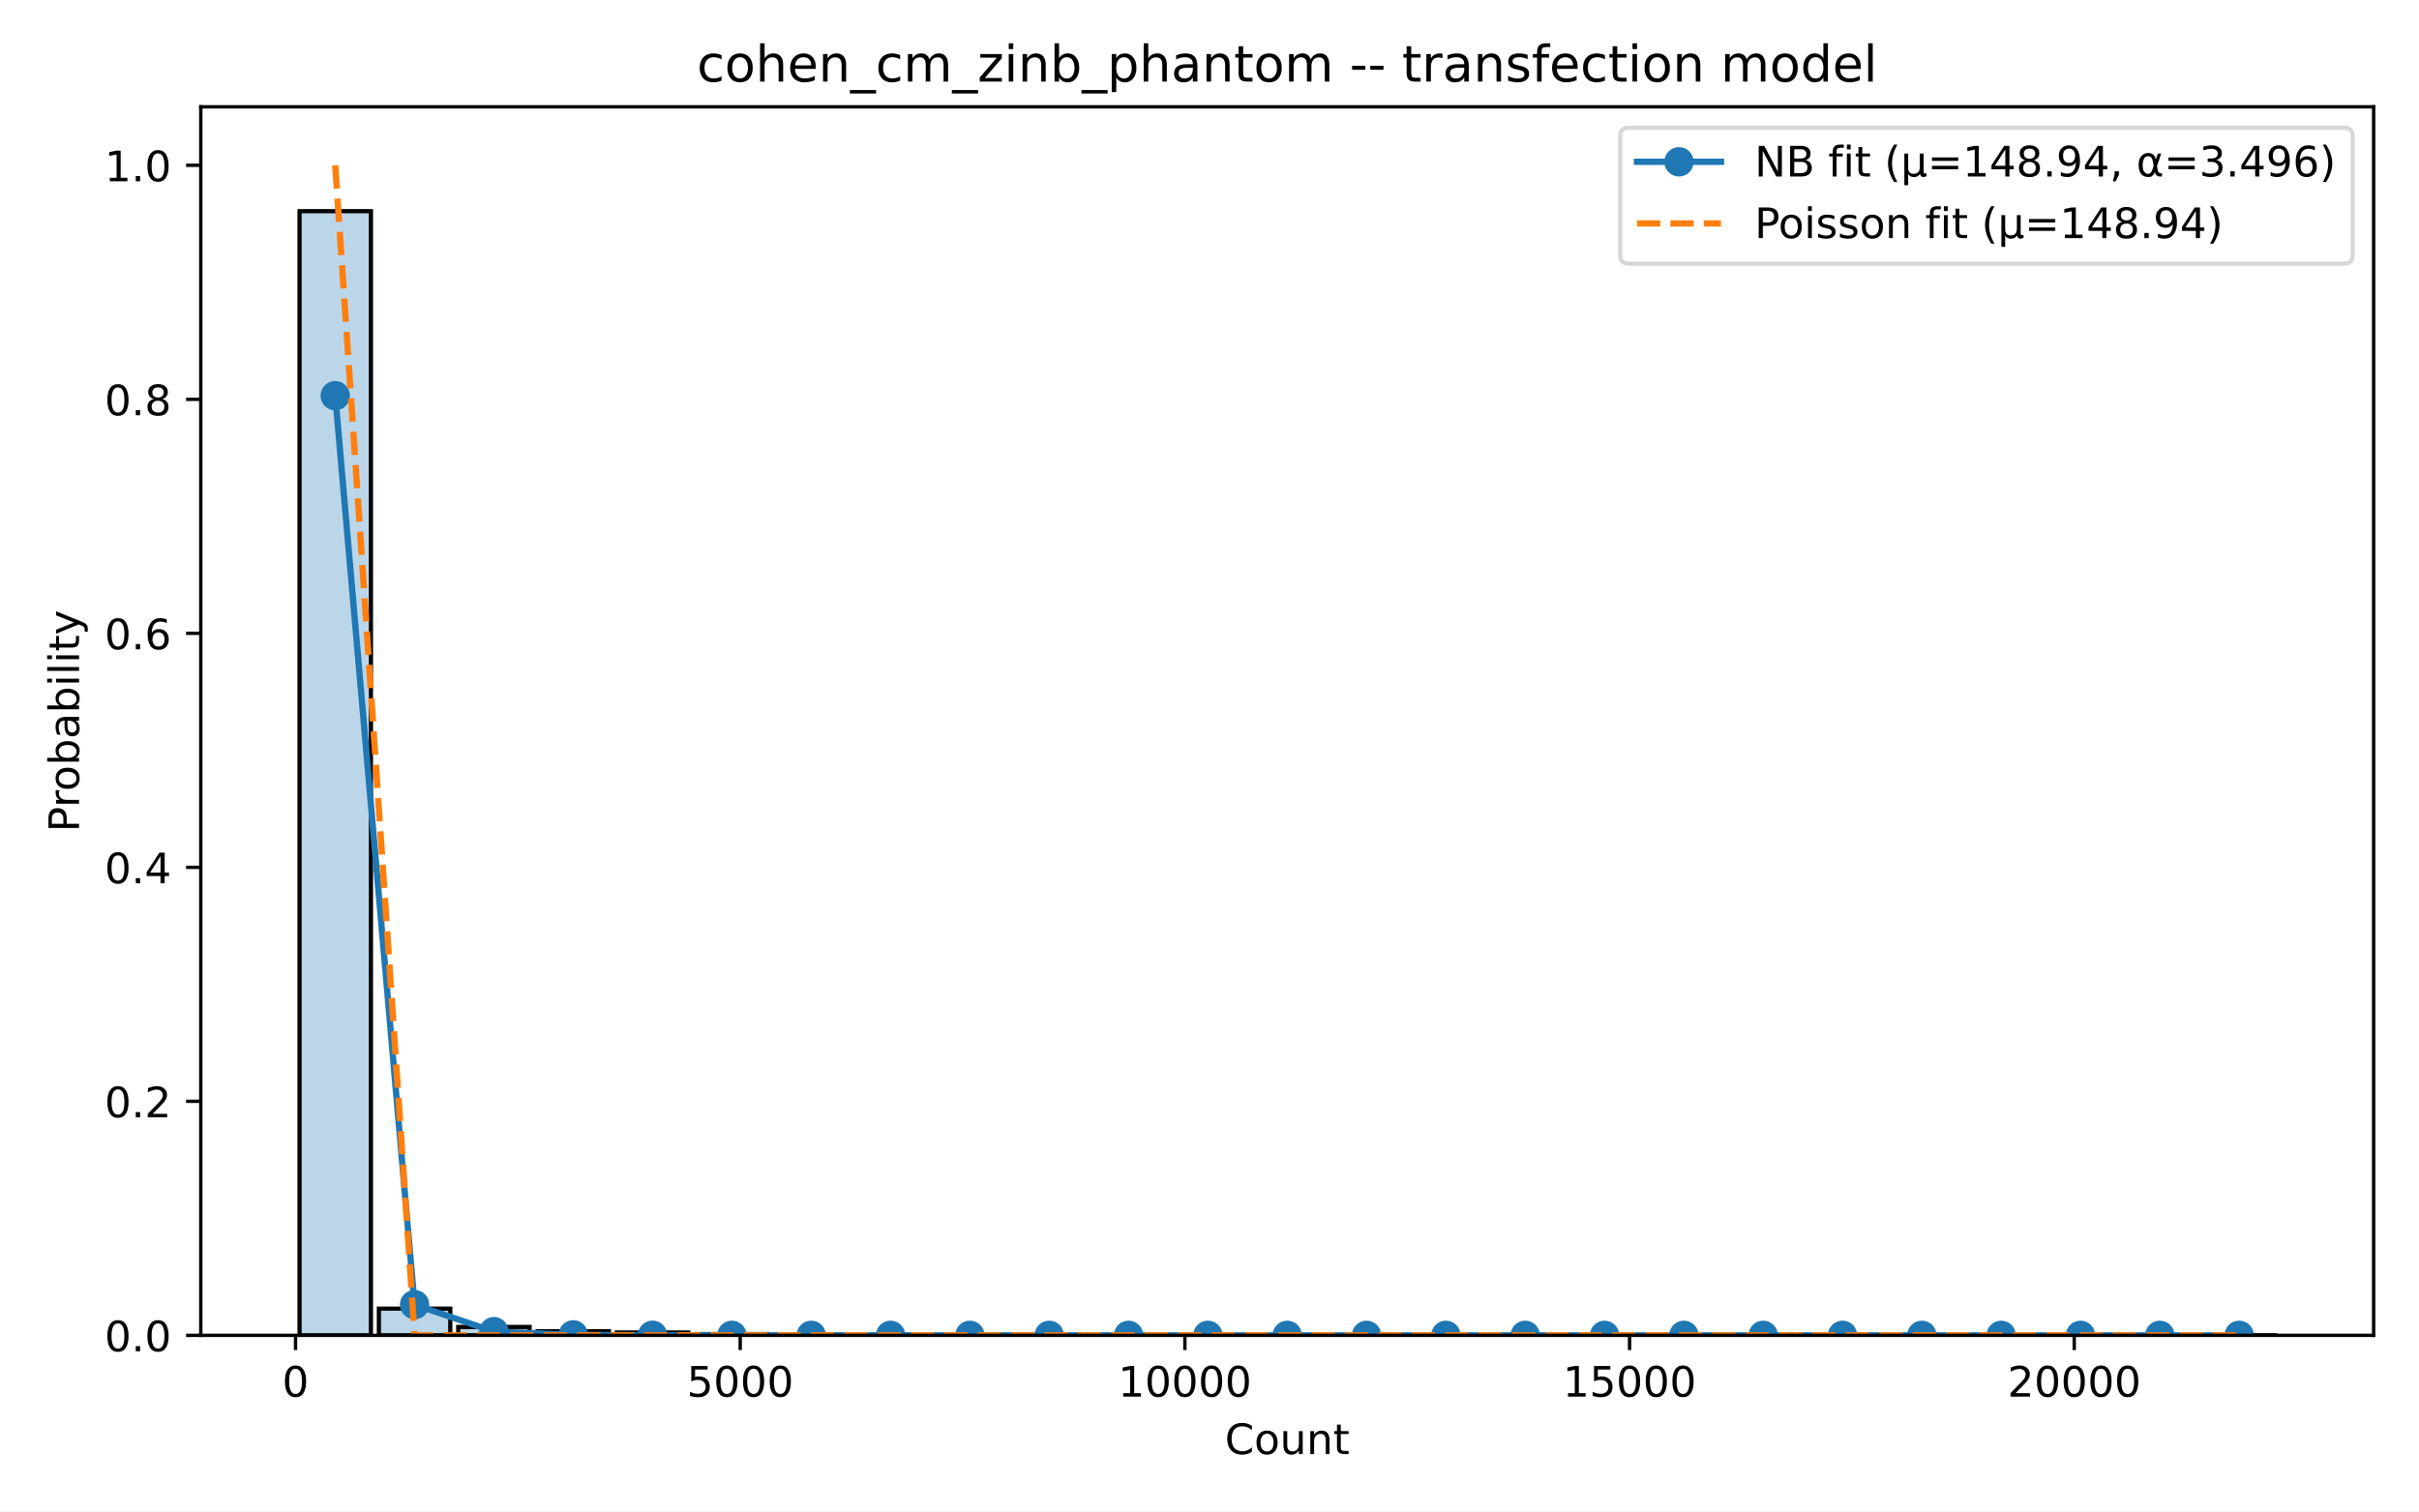
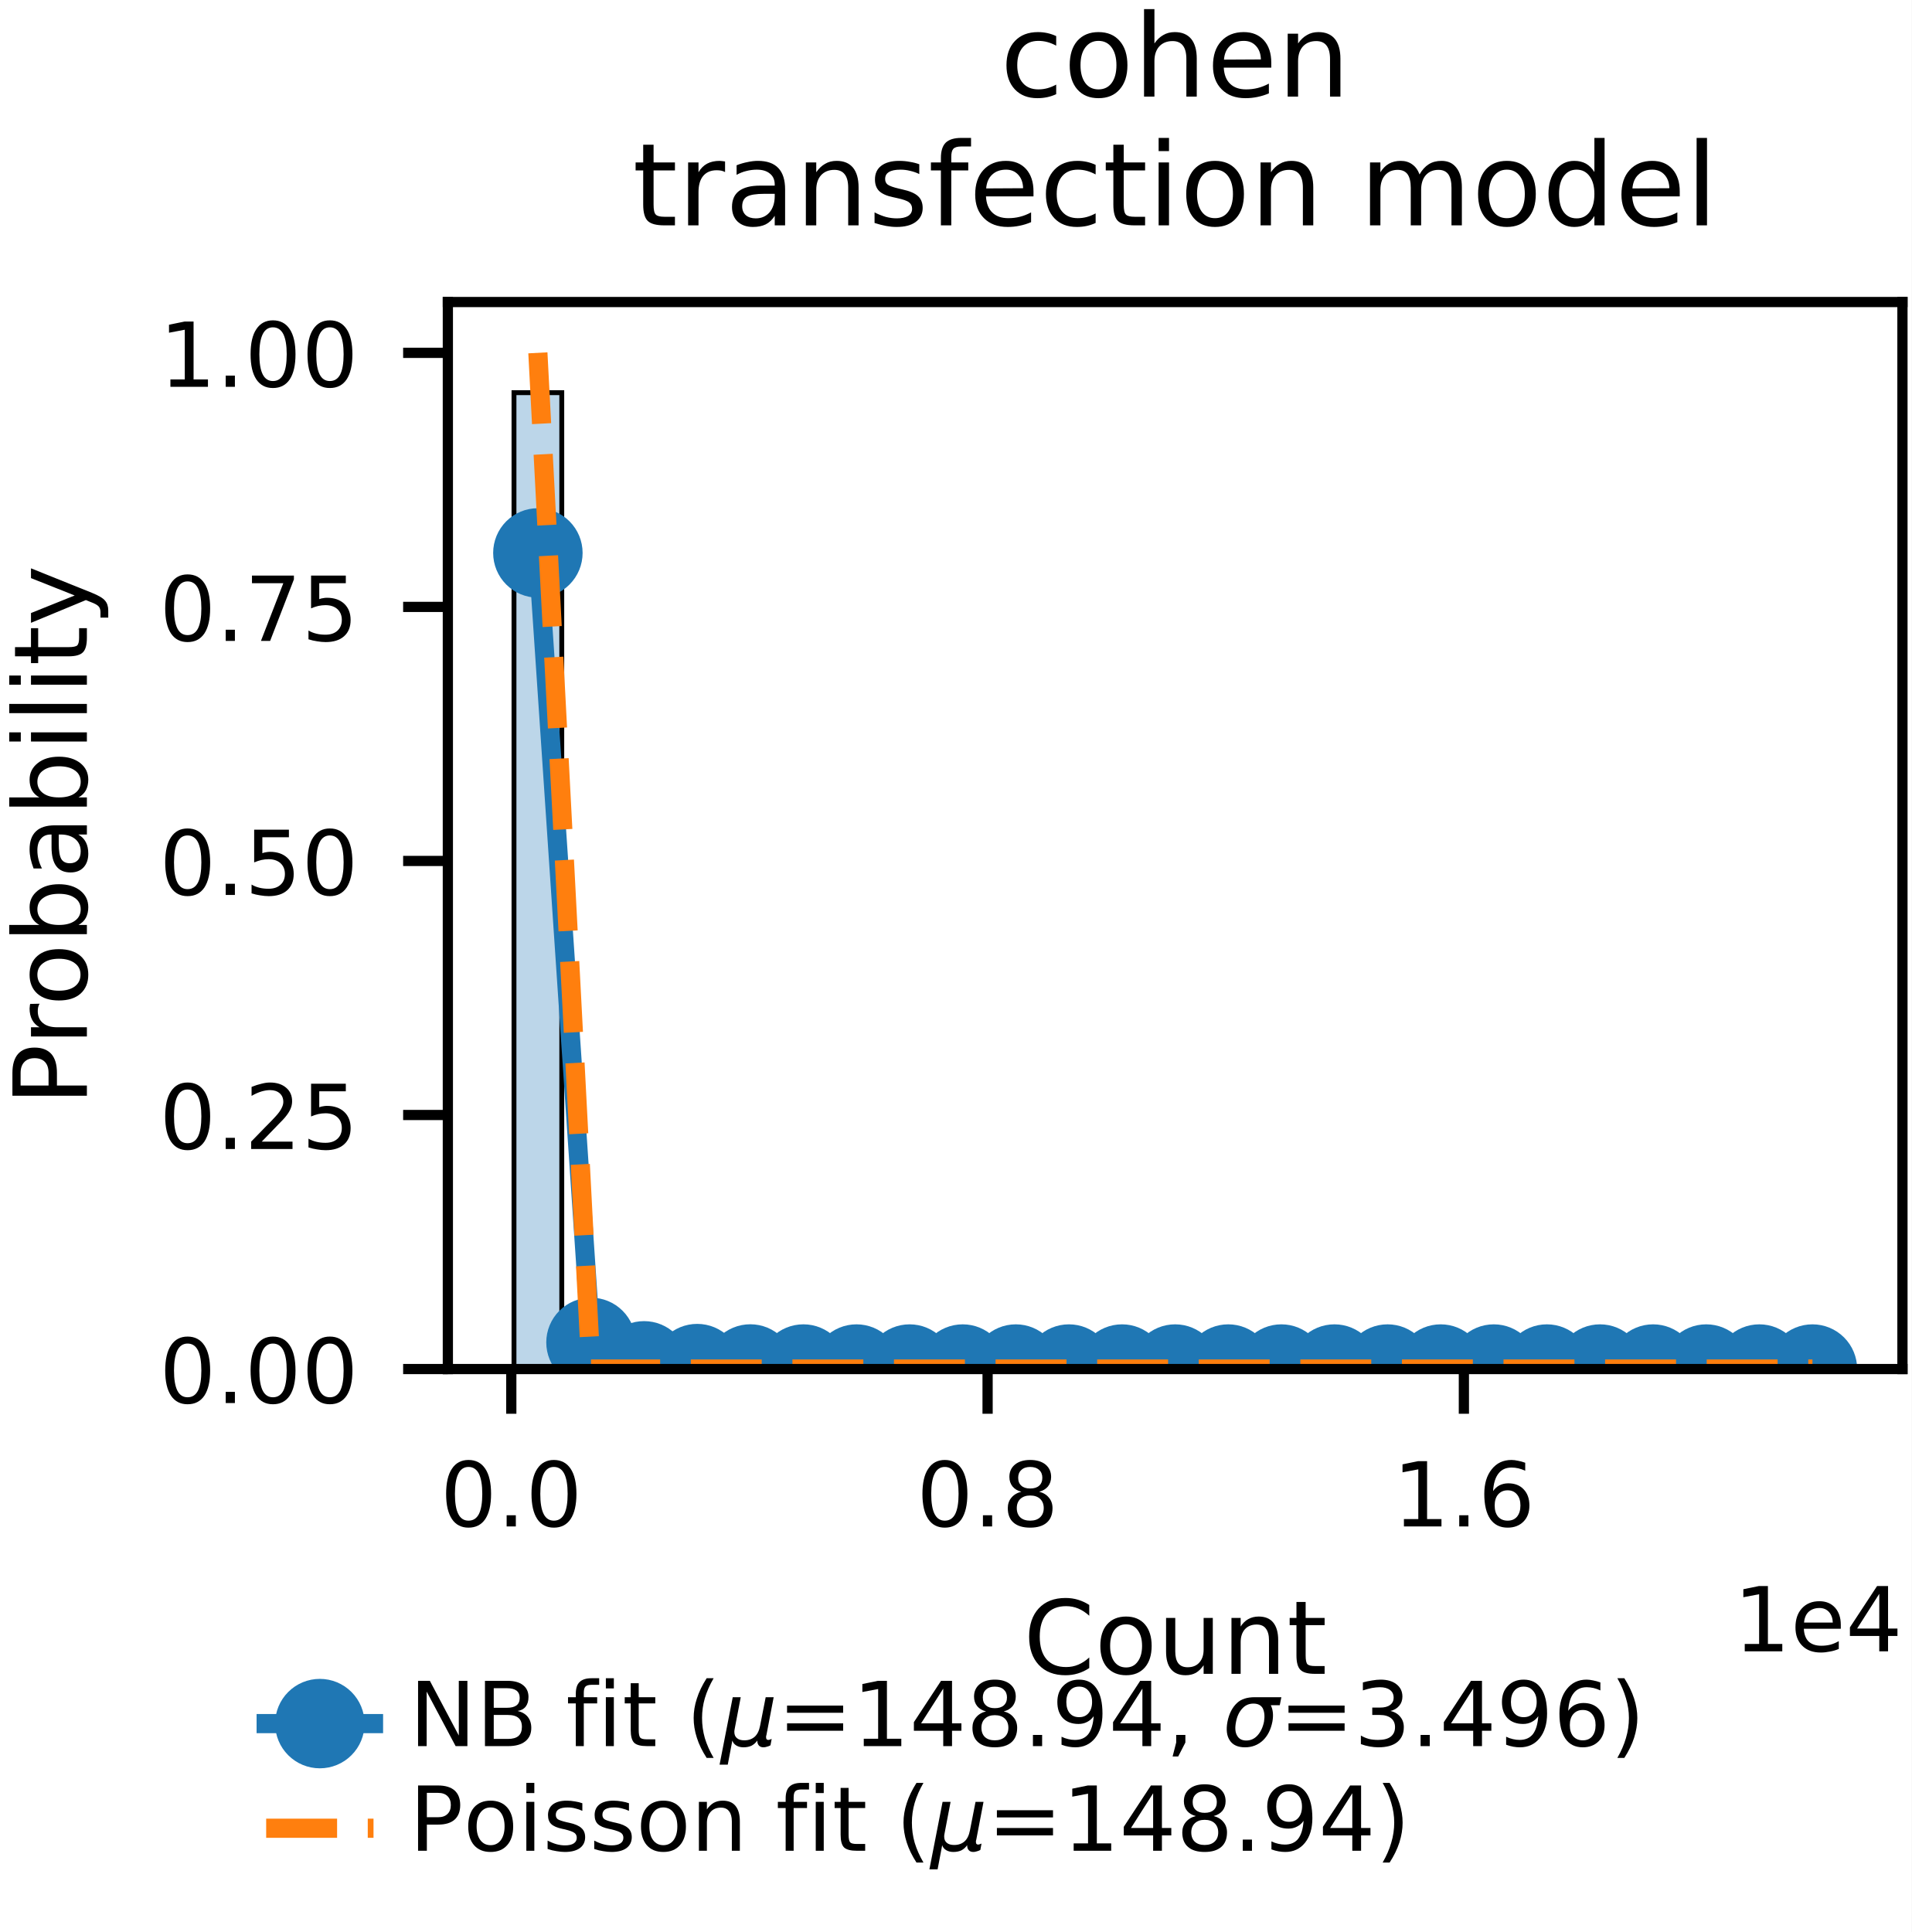
- <svg xmlns="http://www.w3.org/2000/svg" xmlns:xlink="http://www.w3.org/1999/xlink" width="576pt" height="360pt" viewBox="0 0 576 360" version="1.1">
+ <svg xmlns="http://www.w3.org/2000/svg" xmlns:xlink="http://www.w3.org/1999/xlink" width="149.6pt" height="151.2pt" viewBox="0 0 149.6 151.2" version="1.1">
  <defs>
    <style type="text/css">*{stroke-linejoin: round; stroke-linecap: butt}</style>
  </defs>
  <g id="figure_1">
    <g id="patch_1">
-       <path d="M 0 360  L 576 360  L 576 0  L 0 0  z " style="fill: #ffffff" />
+       <path d="M 0 151.2  L 149.6 151.2  L 149.6 0  L 0 0  z " style="fill: #ffffff" />
    </g>
    <g id="axes_1">
      <g id="patch_2">
-         <path d="M 47.81 318.04  L 565.2 318.04  L 565.2 25.44  L 47.81 25.44  z " style="fill: #ffffff" />
+         <path d="M 35.048 107.143  L 148.88 107.143  L 148.88 23.637  L 35.048 23.637  z " style="fill: #ffffff" />
      </g>
      <g id="patch_3">
-         <path d="M 71.328 318.04  L 88.328 318.04  L 88.328 50.295  L 71.328 50.295  z " clip-path="url(#p4eb340bc12)" style="fill: #1f77b4; fill-opacity: 0.3; stroke: #000000; stroke-linejoin: miter" />
+         <path d="M 40.223 107.143  L 43.963 107.143  L 43.963 30.73  L 40.223 30.73  z " clip-path="url(#p6094d7bbab)" style="fill: #1f77b4; fill-opacity: 0.3; stroke: #000000; stroke-width: 0.381; stroke-linejoin: miter" />
      </g>
      <g id="patch_4">
-         <path d="M 90.217 318.04  L 107.218 318.04  L 107.218 311.675  L 90.217 311.675  z " clip-path="url(#p4eb340bc12)" style="fill: #1f77b4; fill-opacity: 0.3; stroke: #000000; stroke-linejoin: miter" />
+         <path d="M 44.379 107.143  L 48.119 107.143  L 48.119 105.326  L 44.379 105.326  z " clip-path="url(#p6094d7bbab)" style="fill: #1f77b4; fill-opacity: 0.3; stroke: #000000; stroke-width: 0.381; stroke-linejoin: miter" />
      </g>
      <g id="patch_5">
-         <path d="M 109.107 318.04  L 126.108 318.04  L 126.108 316.048  L 109.107 316.048  z " clip-path="url(#p4eb340bc12)" style="fill: #1f77b4; fill-opacity: 0.3; stroke: #000000; stroke-linejoin: miter" />
+         <path d="M 48.535 107.143  L 52.275 107.143  L 52.275 106.574  L 48.535 106.574  z " clip-path="url(#p6094d7bbab)" style="fill: #1f77b4; fill-opacity: 0.3; stroke: #000000; stroke-width: 0.381; stroke-linejoin: miter" />
      </g>
      <g id="patch_6">
-         <path d="M 127.997 318.04  L 144.998 318.04  L 144.998 317.077  L 127.997 317.077  z " clip-path="url(#p4eb340bc12)" style="fill: #1f77b4; fill-opacity: 0.3; stroke: #000000; stroke-linejoin: miter" />
+         <path d="M 52.69 107.143  L 56.431 107.143  L 56.431 106.868  L 52.69 106.868  z " clip-path="url(#p6094d7bbab)" style="fill: #1f77b4; fill-opacity: 0.3; stroke: #000000; stroke-width: 0.381; stroke-linejoin: miter" />
      </g>
      <g id="patch_7">
-         <path d="M 146.887 318.04  L 163.887 318.04  L 163.887 317.363  L 146.887 317.363  z " clip-path="url(#p4eb340bc12)" style="fill: #1f77b4; fill-opacity: 0.3; stroke: #000000; stroke-linejoin: miter" />
+         <path d="M 56.846 107.143  L 60.587 107.143  L 60.587 106.95  L 56.846 106.95  z " clip-path="url(#p6094d7bbab)" style="fill: #1f77b4; fill-opacity: 0.3; stroke: #000000; stroke-width: 0.381; stroke-linejoin: miter" />
      </g>
      <g id="patch_8">
-         <path d="M 165.776 318.04  L 182.777 318.04  L 182.777 317.728  L 165.776 317.728  z " clip-path="url(#p4eb340bc12)" style="fill: #1f77b4; fill-opacity: 0.3; stroke: #000000; stroke-linejoin: miter" />
+         <path d="M 61.002 107.143  L 64.743 107.143  L 64.743 107.054  L 61.002 107.054  z " clip-path="url(#p6094d7bbab)" style="fill: #1f77b4; fill-opacity: 0.3; stroke: #000000; stroke-width: 0.381; stroke-linejoin: miter" />
      </g>
      <g id="patch_9">
-         <path d="M 184.666 318.04  L 201.667 318.04  L 201.667 317.884  L 184.666 317.884  z " clip-path="url(#p4eb340bc12)" style="fill: #1f77b4; fill-opacity: 0.3; stroke: #000000; stroke-linejoin: miter" />
+         <path d="M 65.158 107.143  L 68.899 107.143  L 68.899 107.098  L 65.158 107.098  z " clip-path="url(#p6094d7bbab)" style="fill: #1f77b4; fill-opacity: 0.3; stroke: #000000; stroke-width: 0.381; stroke-linejoin: miter" />
      </g>
      <g id="patch_10">
-         <path d="M 203.556 318.04  L 220.557 318.04  L 220.557 317.923  L 203.556 317.923  z " clip-path="url(#p4eb340bc12)" style="fill: #1f77b4; fill-opacity: 0.3; stroke: #000000; stroke-linejoin: miter" />
+         <path d="M 69.314 107.143  L 73.055 107.143  L 73.055 107.109  L 69.314 107.109  z " clip-path="url(#p6094d7bbab)" style="fill: #1f77b4; fill-opacity: 0.3; stroke: #000000; stroke-width: 0.381; stroke-linejoin: miter" />
      </g>
      <g id="patch_11">
-         <path d="M 222.446 318.04  L 239.446 318.04  L 239.446 317.975  L 222.446 317.975  z " clip-path="url(#p4eb340bc12)" style="fill: #1f77b4; fill-opacity: 0.3; stroke: #000000; stroke-linejoin: miter" />
+         <path d="M 73.47 107.143  L 77.211 107.143  L 77.211 107.124  L 73.47 107.124  z " clip-path="url(#p6094d7bbab)" style="fill: #1f77b4; fill-opacity: 0.3; stroke: #000000; stroke-width: 0.381; stroke-linejoin: miter" />
      </g>
      <g id="patch_12">
-         <path d="M 241.335 318.04  L 258.336 318.04  L 258.336 317.975  L 241.335 317.975  z " clip-path="url(#p4eb340bc12)" style="fill: #1f77b4; fill-opacity: 0.3; stroke: #000000; stroke-linejoin: miter" />
+         <path d="M 77.626 107.143  L 81.367 107.143  L 81.367 107.124  L 77.626 107.124  z " clip-path="url(#p6094d7bbab)" style="fill: #1f77b4; fill-opacity: 0.3; stroke: #000000; stroke-width: 0.381; stroke-linejoin: miter" />
      </g>
      <g id="patch_13">
-         <path d="M 260.225 318.04  L 277.226 318.04  L 277.226 318.027  L 260.225 318.027  z " clip-path="url(#p4eb340bc12)" style="fill: #1f77b4; fill-opacity: 0.3; stroke: #000000; stroke-linejoin: miter" />
+         <path d="M 81.782 107.143  L 85.522 107.143  L 85.522 107.139  L 81.782 107.139  z " clip-path="url(#p6094d7bbab)" style="fill: #1f77b4; fill-opacity: 0.3; stroke: #000000; stroke-width: 0.381; stroke-linejoin: miter" />
      </g>
      <g id="patch_14">
-         <path d="M 279.115 318.04  L 296.116 318.04  L 296.116 318.014  L 279.115 318.014  z " clip-path="url(#p4eb340bc12)" style="fill: #1f77b4; fill-opacity: 0.3; stroke: #000000; stroke-linejoin: miter" />
+         <path d="M 85.938 107.143  L 89.678 107.143  L 89.678 107.135  L 85.938 107.135  z " clip-path="url(#p6094d7bbab)" style="fill: #1f77b4; fill-opacity: 0.3; stroke: #000000; stroke-width: 0.381; stroke-linejoin: miter" />
      </g>
      <g id="patch_15">
-         <path d="M 298.005 318.04  L 315.005 318.04  L 315.005 317.988  L 298.005 317.988  z " clip-path="url(#p4eb340bc12)" style="fill: #1f77b4; fill-opacity: 0.3; stroke: #000000; stroke-linejoin: miter" />
+         <path d="M 90.094 107.143  L 93.834 107.143  L 93.834 107.128  L 90.094 107.128  z " clip-path="url(#p6094d7bbab)" style="fill: #1f77b4; fill-opacity: 0.3; stroke: #000000; stroke-width: 0.381; stroke-linejoin: miter" />
      </g>
      <g id="patch_16">
-         <path d="M 316.894 318.04  L 333.895 318.04  L 333.895 318.001  L 316.894 318.001  z " clip-path="url(#p4eb340bc12)" style="fill: #1f77b4; fill-opacity: 0.3; stroke: #000000; stroke-linejoin: miter" />
+         <path d="M 94.25 107.143  L 97.99 107.143  L 97.99 107.132  L 94.25 107.132  z " clip-path="url(#p6094d7bbab)" style="fill: #1f77b4; fill-opacity: 0.3; stroke: #000000; stroke-width: 0.381; stroke-linejoin: miter" />
      </g>
      <g id="patch_17">
-         <path d="M 335.784 318.04  L 352.785 318.04  L 352.785 318.027  L 335.784 318.027  z " clip-path="url(#p4eb340bc12)" style="fill: #1f77b4; fill-opacity: 0.3; stroke: #000000; stroke-linejoin: miter" />
+         <path d="M 98.406 107.143  L 102.146 107.143  L 102.146 107.139  L 98.406 107.139  z " clip-path="url(#p6094d7bbab)" style="fill: #1f77b4; fill-opacity: 0.3; stroke: #000000; stroke-width: 0.381; stroke-linejoin: miter" />
      </g>
      <g id="patch_18">
-         <path d="M 354.674 318.04  L 371.675 318.04  L 371.675 318.027  L 354.674 318.027  z " clip-path="url(#p4eb340bc12)" style="fill: #1f77b4; fill-opacity: 0.3; stroke: #000000; stroke-linejoin: miter" />
+         <path d="M 102.562 107.143  L 106.302 107.143  L 106.302 107.139  L 102.562 107.139  z " clip-path="url(#p6094d7bbab)" style="fill: #1f77b4; fill-opacity: 0.3; stroke: #000000; stroke-width: 0.381; stroke-linejoin: miter" />
      </g>
      <g id="patch_19">
-         <path d="M 373.564 318.04  L 390.564 318.04  L 390.564 318.027  L 373.564 318.027  z " clip-path="url(#p4eb340bc12)" style="fill: #1f77b4; fill-opacity: 0.3; stroke: #000000; stroke-linejoin: miter" />
+         <path d="M 106.718 107.143  L 110.458 107.143  L 110.458 107.139  L 106.718 107.139  z " clip-path="url(#p6094d7bbab)" style="fill: #1f77b4; fill-opacity: 0.3; stroke: #000000; stroke-width: 0.381; stroke-linejoin: miter" />
      </g>
      <g id="patch_20">
-         <path d="M 392.453 318.04  L 409.454 318.04  L 409.454 318.04  L 392.453 318.04  z " clip-path="url(#p4eb340bc12)" style="fill: #1f77b4; fill-opacity: 0.3; stroke: #000000; stroke-linejoin: miter" />
+         <path d="M 110.874 107.143  L 114.614 107.143  L 114.614 107.143  L 110.874 107.143  z " clip-path="url(#p6094d7bbab)" style="fill: #1f77b4; fill-opacity: 0.3; stroke: #000000; stroke-width: 0.381; stroke-linejoin: miter" />
      </g>
      <g id="patch_21">
-         <path d="M 411.343 318.04  L 428.344 318.04  L 428.344 318.04  L 411.343 318.04  z " clip-path="url(#p4eb340bc12)" style="fill: #1f77b4; fill-opacity: 0.3; stroke: #000000; stroke-linejoin: miter" />
+         <path d="M 115.03 107.143  L 118.77 107.143  L 118.77 107.143  L 115.03 107.143  z " clip-path="url(#p6094d7bbab)" style="fill: #1f77b4; fill-opacity: 0.3; stroke: #000000; stroke-width: 0.381; stroke-linejoin: miter" />
      </g>
      <g id="patch_22">
-         <path d="M 430.233 318.04  L 447.234 318.04  L 447.234 318.027  L 430.233 318.027  z " clip-path="url(#p4eb340bc12)" style="fill: #1f77b4; fill-opacity: 0.3; stroke: #000000; stroke-linejoin: miter" />
+         <path d="M 119.186 107.143  L 122.926 107.143  L 122.926 107.139  L 119.186 107.139  z " clip-path="url(#p6094d7bbab)" style="fill: #1f77b4; fill-opacity: 0.3; stroke: #000000; stroke-width: 0.381; stroke-linejoin: miter" />
      </g>
      <g id="patch_23">
-         <path d="M 449.123 318.04  L 466.123 318.04  L 466.123 318.027  L 449.123 318.027  z " clip-path="url(#p4eb340bc12)" style="fill: #1f77b4; fill-opacity: 0.3; stroke: #000000; stroke-linejoin: miter" />
+         <path d="M 123.342 107.143  L 127.082 107.143  L 127.082 107.139  L 123.342 107.139  z " clip-path="url(#p6094d7bbab)" style="fill: #1f77b4; fill-opacity: 0.3; stroke: #000000; stroke-width: 0.381; stroke-linejoin: miter" />
      </g>
      <g id="patch_24">
-         <path d="M 468.012 318.04  L 485.013 318.04  L 485.013 318.04  L 468.012 318.04  z " clip-path="url(#p4eb340bc12)" style="fill: #1f77b4; fill-opacity: 0.3; stroke: #000000; stroke-linejoin: miter" />
+         <path d="M 127.498 107.143  L 131.238 107.143  L 131.238 107.143  L 127.498 107.143  z " clip-path="url(#p6094d7bbab)" style="fill: #1f77b4; fill-opacity: 0.3; stroke: #000000; stroke-width: 0.381; stroke-linejoin: miter" />
      </g>
      <g id="patch_25">
-         <path d="M 486.902 318.04  L 503.903 318.04  L 503.903 318.04  L 486.902 318.04  z " clip-path="url(#p4eb340bc12)" style="fill: #1f77b4; fill-opacity: 0.3; stroke: #000000; stroke-linejoin: miter" />
+         <path d="M 131.654 107.143  L 135.394 107.143  L 135.394 107.143  L 131.654 107.143  z " clip-path="url(#p6094d7bbab)" style="fill: #1f77b4; fill-opacity: 0.3; stroke: #000000; stroke-width: 0.381; stroke-linejoin: miter" />
      </g>
      <g id="patch_26">
-         <path d="M 505.792 318.04  L 522.793 318.04  L 522.793 318.04  L 505.792 318.04  z " clip-path="url(#p4eb340bc12)" style="fill: #1f77b4; fill-opacity: 0.3; stroke: #000000; stroke-linejoin: miter" />
+         <path d="M 135.81 107.143  L 139.55 107.143  L 139.55 107.143  L 135.81 107.143  z " clip-path="url(#p6094d7bbab)" style="fill: #1f77b4; fill-opacity: 0.3; stroke: #000000; stroke-width: 0.381; stroke-linejoin: miter" />
      </g>
      <g id="patch_27">
-         <path d="M 524.682 318.04  L 541.682 318.04  L 541.682 318.027  L 524.682 318.027  z " clip-path="url(#p4eb340bc12)" style="fill: #1f77b4; fill-opacity: 0.3; stroke: #000000; stroke-linejoin: miter" />
+         <path d="M 139.965 107.143  L 143.706 107.143  L 143.706 107.139  L 139.965 107.139  z " clip-path="url(#p6094d7bbab)" style="fill: #1f77b4; fill-opacity: 0.3; stroke: #000000; stroke-width: 0.381; stroke-linejoin: miter" />
      </g>
      <g id="matplotlib.axis_1">
        <g id="xtick_1">
          <g id="line2d_1">
            <defs>
-               <path id="m338597eb82" d="M 0 0  L 0 3.5  " style="stroke: #000000; stroke-width: 0.8" />
+               <path id="m34a62bea25" d="M 0 0  L 0 3.5  " style="stroke: #000000; stroke-width: 0.8" />
            </defs>
            <g>
-               <use xlink:href="#m338597eb82" x="70.373" y="318.04" style="stroke: #000000; stroke-width: 0.8" />
+               <use xlink:href="#m34a62bea25" x="40.012" y="107.143" style="stroke: #000000; stroke-width: 0.8" />
            </g>
          </g>
          <g id="text_1">
-             <text style="font-size: 10px; font-family: 'DejaVu Sans', 'Bitstream Vera Sans', 'Computer Modern Sans Serif', 'Lucida Grande', 'Verdana', 'Geneva', 'Lucid', 'Arial', 'Helvetica', 'Avant Garde', sans-serif; text-anchor: middle" x="70.373" y="332.638" transform="rotate(-0 70.37265 332.6384)">0</text>
+             <text style="font-size: 7px; font-family: 'DejaVu Sans', 'Bitstream Vera Sans', 'Computer Modern Sans Serif', 'Lucida Grande', 'Verdana', 'Geneva', 'Lucid', 'Arial', 'Helvetica', 'Avant Garde', sans-serif; text-anchor: middle" x="40.012" y="119.462" transform="rotate(-0 40.01247 119.4617)">0.0</text>
          </g>
        </g>
        <g id="xtick_2">
          <g id="line2d_2">
            <g>
-               <use xlink:href="#m338597eb82" x="176.257" y="318.04" style="stroke: #000000; stroke-width: 0.8" />
+               <use xlink:href="#m34a62bea25" x="77.286" y="107.143" style="stroke: #000000; stroke-width: 0.8" />
            </g>
          </g>
          <g id="text_2">
-             <text style="font-size: 10px; font-family: 'DejaVu Sans', 'Bitstream Vera Sans', 'Computer Modern Sans Serif', 'Lucida Grande', 'Verdana', 'Geneva', 'Lucid', 'Arial', 'Helvetica', 'Avant Garde', sans-serif; text-anchor: middle" x="176.257" y="332.638" transform="rotate(-0 176.2568 332.6384)">5000</text>
+             <text style="font-size: 7px; font-family: 'DejaVu Sans', 'Bitstream Vera Sans', 'Computer Modern Sans Serif', 'Lucida Grande', 'Verdana', 'Geneva', 'Lucid', 'Arial', 'Helvetica', 'Avant Garde', sans-serif; text-anchor: middle" x="77.286" y="119.462" transform="rotate(-0 77.2856 119.4617)">0.8</text>
          </g>
        </g>
        <g id="xtick_3">
          <g id="line2d_3">
            <g>
-               <use xlink:href="#m338597eb82" x="282.141" y="318.04" style="stroke: #000000; stroke-width: 0.8" />
+               <use xlink:href="#m34a62bea25" x="114.559" y="107.143" style="stroke: #000000; stroke-width: 0.8" />
            </g>
          </g>
          <g id="text_3">
-             <text style="font-size: 10px; font-family: 'DejaVu Sans', 'Bitstream Vera Sans', 'Computer Modern Sans Serif', 'Lucida Grande', 'Verdana', 'Geneva', 'Lucid', 'Arial', 'Helvetica', 'Avant Garde', sans-serif; text-anchor: middle" x="282.141" y="332.638" transform="rotate(-0 282.141 332.6384)">10000</text>
-           </g>
-         </g>
-         <g id="xtick_4">
-           <g id="line2d_4">
-             <g>
-               <use xlink:href="#m338597eb82" x="388.025" y="318.04" style="stroke: #000000; stroke-width: 0.8" />
-             </g>
-           </g>
-           <g id="text_4">
-             <text style="font-size: 10px; font-family: 'DejaVu Sans', 'Bitstream Vera Sans', 'Computer Modern Sans Serif', 'Lucida Grande', 'Verdana', 'Geneva', 'Lucid', 'Arial', 'Helvetica', 'Avant Garde', sans-serif; text-anchor: middle" x="388.025" y="332.638" transform="rotate(-0 388.0252 332.6384)">15000</text>
-           </g>
-         </g>
-         <g id="xtick_5">
-           <g id="line2d_5">
-             <g>
-               <use xlink:href="#m338597eb82" x="493.909" y="318.04" style="stroke: #000000; stroke-width: 0.8" />
-             </g>
-           </g>
-           <g id="text_5">
-             <text style="font-size: 10px; font-family: 'DejaVu Sans', 'Bitstream Vera Sans', 'Computer Modern Sans Serif', 'Lucida Grande', 'Verdana', 'Geneva', 'Lucid', 'Arial', 'Helvetica', 'Avant Garde', sans-serif; text-anchor: middle" x="493.909" y="332.638" transform="rotate(-0 493.9094 332.6384)">20000</text>
-           </g>
-         </g>
-         <g id="text_6">
-           <text style="font-size: 10px; font-family: 'DejaVu Sans', 'Bitstream Vera Sans', 'Computer Modern Sans Serif', 'Lucida Grande', 'Verdana', 'Geneva', 'Lucid', 'Arial', 'Helvetica', 'Avant Garde', sans-serif; text-anchor: middle" x="306.505" y="346.317" transform="rotate(-0 306.505 346.3166)">Count</text>
+             <text style="font-size: 7px; font-family: 'DejaVu Sans', 'Bitstream Vera Sans', 'Computer Modern Sans Serif', 'Lucida Grande', 'Verdana', 'Geneva', 'Lucid', 'Arial', 'Helvetica', 'Avant Garde', sans-serif; text-anchor: middle" x="114.559" y="119.462" transform="rotate(-0 114.5587 119.4617)">1.6</text>
+           </g>
+         </g>
+         <g id="text_4">
+           <text style="font-size: 8px; font-family: 'DejaVu Sans', 'Bitstream Vera Sans', 'Computer Modern Sans Serif', 'Lucida Grande', 'Verdana', 'Geneva', 'Lucid', 'Arial', 'Helvetica', 'Avant Garde', sans-serif; text-anchor: middle" x="91.964" y="130.996" transform="rotate(-0 91.96422 130.9963)">Count</text>
+         </g>
+         <g id="text_5">
+           <text style="font-size: 7px; font-family: 'DejaVu Sans', 'Bitstream Vera Sans', 'Computer Modern Sans Serif', 'Lucida Grande', 'Verdana', 'Geneva', 'Lucid', 'Arial', 'Helvetica', 'Avant Garde', sans-serif; text-anchor: end" x="148.88" y="129.236" transform="rotate(-0 148.88 129.2364)">1e4</text>
        </g>
      </g>
      <g id="matplotlib.axis_2">
        <g id="ytick_1">
+           <g id="line2d_4">
+             <defs>
+               <path id="m82d79603a5" d="M 0 0  L -3.5 0  " style="stroke: #000000; stroke-width: 0.8" />
+             </defs>
+             <g>
+               <use xlink:href="#m82d79603a5" x="35.048" y="107.143" style="stroke: #000000; stroke-width: 0.8" />
+             </g>
+           </g>
+           <g id="text_6">
+             <text style="font-size: 7px; font-family: 'DejaVu Sans', 'Bitstream Vera Sans', 'Computer Modern Sans Serif', 'Lucida Grande', 'Verdana', 'Geneva', 'Lucid', 'Arial', 'Helvetica', 'Avant Garde', sans-serif; text-anchor: end" x="28.048" y="109.802" transform="rotate(-0 28.04844 109.8023)">0.00</text>
+           </g>
+         </g>
+         <g id="ytick_2">
+           <g id="line2d_5">
+             <g>
+               <use xlink:href="#m82d79603a5" x="35.048" y="87.26" style="stroke: #000000; stroke-width: 0.8" />
+             </g>
+           </g>
+           <g id="text_7">
+             <text style="font-size: 7px; font-family: 'DejaVu Sans', 'Bitstream Vera Sans', 'Computer Modern Sans Serif', 'Lucida Grande', 'Verdana', 'Geneva', 'Lucid', 'Arial', 'Helvetica', 'Avant Garde', sans-serif; text-anchor: end" x="28.048" y="89.92" transform="rotate(-0 28.04844 89.91984)">0.25</text>
+           </g>
+         </g>
+         <g id="ytick_3">
          <g id="line2d_6">
-             <defs>
-               <path id="med637bb70e" d="M 0 0  L -3.5 0  " style="stroke: #000000; stroke-width: 0.8" />
-             </defs>
-             <g>
-               <use xlink:href="#med637bb70e" x="47.81" y="318.04" style="stroke: #000000; stroke-width: 0.8" />
-             </g>
-           </g>
-           <g id="text_7">
-             <text style="font-size: 10px; font-family: 'DejaVu Sans', 'Bitstream Vera Sans', 'Computer Modern Sans Serif', 'Lucida Grande', 'Verdana', 'Geneva', 'Lucid', 'Arial', 'Helvetica', 'Avant Garde', sans-serif; text-anchor: end" x="40.81" y="321.839" transform="rotate(-0 40.81 321.8392)">0.0</text>
-           </g>
-         </g>
-         <g id="ytick_2">
+             <g>
+               <use xlink:href="#m82d79603a5" x="35.048" y="67.378" style="stroke: #000000; stroke-width: 0.8" />
+             </g>
+           </g>
+           <g id="text_8">
+             <text style="font-size: 7px; font-family: 'DejaVu Sans', 'Bitstream Vera Sans', 'Computer Modern Sans Serif', 'Lucida Grande', 'Verdana', 'Geneva', 'Lucid', 'Arial', 'Helvetica', 'Avant Garde', sans-serif; text-anchor: end" x="28.048" y="70.037" transform="rotate(-0 28.04844 70.03741)">0.50</text>
+           </g>
+         </g>
+         <g id="ytick_4">
          <g id="line2d_7">
            <g>
-               <use xlink:href="#med637bb70e" x="47.81" y="262.307" style="stroke: #000000; stroke-width: 0.8" />
-             </g>
-           </g>
-           <g id="text_8">
-             <text style="font-size: 10px; font-family: 'DejaVu Sans', 'Bitstream Vera Sans', 'Computer Modern Sans Serif', 'Lucida Grande', 'Verdana', 'Geneva', 'Lucid', 'Arial', 'Helvetica', 'Avant Garde', sans-serif; text-anchor: end" x="40.81" y="266.106" transform="rotate(-0 40.81 266.1059)">0.2</text>
-           </g>
-         </g>
-         <g id="ytick_3">
+               <use xlink:href="#m82d79603a5" x="35.048" y="47.496" style="stroke: #000000; stroke-width: 0.8" />
+             </g>
+           </g>
+           <g id="text_9">
+             <text style="font-size: 7px; font-family: 'DejaVu Sans', 'Bitstream Vera Sans', 'Computer Modern Sans Serif', 'Lucida Grande', 'Verdana', 'Geneva', 'Lucid', 'Arial', 'Helvetica', 'Avant Garde', sans-serif; text-anchor: end" x="28.048" y="50.155" transform="rotate(-0 28.04844 50.15499)">0.75</text>
+           </g>
+         </g>
+         <g id="ytick_5">
          <g id="line2d_8">
            <g>
-               <use xlink:href="#med637bb70e" x="47.81" y="206.573" style="stroke: #000000; stroke-width: 0.8" />
-             </g>
-           </g>
-           <g id="text_9">
-             <text style="font-size: 10px; font-family: 'DejaVu Sans', 'Bitstream Vera Sans', 'Computer Modern Sans Serif', 'Lucida Grande', 'Verdana', 'Geneva', 'Lucid', 'Arial', 'Helvetica', 'Avant Garde', sans-serif; text-anchor: end" x="40.81" y="210.373" transform="rotate(-0 40.81 210.3726)">0.4</text>
-           </g>
-         </g>
-         <g id="ytick_4">
-           <g id="line2d_9">
-             <g>
-               <use xlink:href="#med637bb70e" x="47.81" y="150.84" style="stroke: #000000; stroke-width: 0.8" />
+               <use xlink:href="#m82d79603a5" x="35.048" y="27.613" style="stroke: #000000; stroke-width: 0.8" />
            </g>
          </g>
          <g id="text_10">
-             <text style="font-size: 10px; font-family: 'DejaVu Sans', 'Bitstream Vera Sans', 'Computer Modern Sans Serif', 'Lucida Grande', 'Verdana', 'Geneva', 'Lucid', 'Arial', 'Helvetica', 'Avant Garde', sans-serif; text-anchor: end" x="40.81" y="154.639" transform="rotate(-0 40.81 154.6392)">0.6</text>
-           </g>
-         </g>
-         <g id="ytick_5">
-           <g id="line2d_10">
-             <g>
-               <use xlink:href="#med637bb70e" x="47.81" y="95.107" style="stroke: #000000; stroke-width: 0.8" />
-             </g>
-           </g>
-           <g id="text_11">
-             <text style="font-size: 10px; font-family: 'DejaVu Sans', 'Bitstream Vera Sans', 'Computer Modern Sans Serif', 'Lucida Grande', 'Verdana', 'Geneva', 'Lucid', 'Arial', 'Helvetica', 'Avant Garde', sans-serif; text-anchor: end" x="40.81" y="98.906" transform="rotate(-0 40.81 98.90588)">0.8</text>
-           </g>
-         </g>
-         <g id="ytick_6">
-           <g id="line2d_11">
-             <g>
-               <use xlink:href="#med637bb70e" x="47.81" y="39.373" style="stroke: #000000; stroke-width: 0.8" />
-             </g>
-           </g>
-           <g id="text_12">
-             <text style="font-size: 10px; font-family: 'DejaVu Sans', 'Bitstream Vera Sans', 'Computer Modern Sans Serif', 'Lucida Grande', 'Verdana', 'Geneva', 'Lucid', 'Arial', 'Helvetica', 'Avant Garde', sans-serif; text-anchor: end" x="40.81" y="43.173" transform="rotate(-0 40.81 43.17255)">1.0</text>
-           </g>
-         </g>
-         <g id="text_13">
-           <text style="font-size: 10px; font-family: 'DejaVu Sans', 'Bitstream Vera Sans', 'Computer Modern Sans Serif', 'Lucida Grande', 'Verdana', 'Geneva', 'Lucid', 'Arial', 'Helvetica', 'Avant Garde', sans-serif; text-anchor: middle" x="18.827" y="171.74" transform="rotate(-90 18.82719 171.74)">Probability</text>
+             <text style="font-size: 7px; font-family: 'DejaVu Sans', 'Bitstream Vera Sans', 'Computer Modern Sans Serif', 'Lucida Grande', 'Verdana', 'Geneva', 'Lucid', 'Arial', 'Helvetica', 'Avant Garde', sans-serif; text-anchor: end" x="28.048" y="30.273" transform="rotate(-0 28.04844 30.27256)">1.00</text>
+           </g>
+         </g>
+         <g id="text_11">
+           <text style="font-size: 8px; font-family: 'DejaVu Sans', 'Bitstream Vera Sans', 'Computer Modern Sans Serif', 'Lucida Grande', 'Verdana', 'Geneva', 'Lucid', 'Arial', 'Helvetica', 'Avant Garde', sans-serif; text-anchor: middle" x="6.799" y="65.39" transform="rotate(-90 6.79875 65.38972)">Probability</text>
+         </g>
+       </g>
+       <g id="line2d_9">
+         <path d="M 42.093 43.273  L 46.249 105.057  L 50.405 106.892  L 54.561 107.108  L 58.717 107.138  L 62.873 107.142  L 67.028 107.143  L 71.184 107.143  L 75.34 107.143  L 79.496 107.143  L 83.652 107.143  L 87.808 107.143  L 91.964 107.143  L 96.12 107.143  L 100.276 107.143  L 104.432 107.143  L 108.588 107.143  L 112.744 107.143  L 116.9 107.143  L 121.056 107.143  L 125.212 107.143  L 129.368 107.143  L 133.524 107.143  L 137.68 107.143  L 141.836 107.143  " clip-path="url(#p6094d7bbab)" style="fill: none; stroke: #1f77b4; stroke-width: 1.5; stroke-linecap: square" />
+         <defs>
+           <path id="md7f9c0b0c2" d="M 0 3  C 0.796 3 1.559 2.684 2.121 2.121  C 2.684 1.559 3 0.796 3 0  C 3 -0.796 2.684 -1.559 2.121 -2.121  C 1.559 -2.684 0.796 -3 0 -3  C -0.796 -3 -1.559 -2.684 -2.121 -2.121  C -2.684 -1.559 -3 -0.796 -3 0  C -3 0.796 -2.684 1.559 -2.121 2.121  C -1.559 2.684 -0.796 3 0 3  z " style="stroke: #1f77b4" />
+         </defs>
+         <g clip-path="url(#p6094d7bbab)">
+           <use xlink:href="#md7f9c0b0c2" x="42.093" y="43.273" style="fill: #1f77b4; stroke: #1f77b4" />
+           <use xlink:href="#md7f9c0b0c2" x="46.249" y="105.057" style="fill: #1f77b4; stroke: #1f77b4" />
+           <use xlink:href="#md7f9c0b0c2" x="50.405" y="106.892" style="fill: #1f77b4; stroke: #1f77b4" />
+           <use xlink:href="#md7f9c0b0c2" x="54.561" y="107.108" style="fill: #1f77b4; stroke: #1f77b4" />
+           <use xlink:href="#md7f9c0b0c2" x="58.717" y="107.138" style="fill: #1f77b4; stroke: #1f77b4" />
+           <use xlink:href="#md7f9c0b0c2" x="62.873" y="107.142" style="fill: #1f77b4; stroke: #1f77b4" />
+           <use xlink:href="#md7f9c0b0c2" x="67.028" y="107.143" style="fill: #1f77b4; stroke: #1f77b4" />
+           <use xlink:href="#md7f9c0b0c2" x="71.184" y="107.143" style="fill: #1f77b4; stroke: #1f77b4" />
+           <use xlink:href="#md7f9c0b0c2" x="75.34" y="107.143" style="fill: #1f77b4; stroke: #1f77b4" />
+           <use xlink:href="#md7f9c0b0c2" x="79.496" y="107.143" style="fill: #1f77b4; stroke: #1f77b4" />
+           <use xlink:href="#md7f9c0b0c2" x="83.652" y="107.143" style="fill: #1f77b4; stroke: #1f77b4" />
+           <use xlink:href="#md7f9c0b0c2" x="87.808" y="107.143" style="fill: #1f77b4; stroke: #1f77b4" />
+           <use xlink:href="#md7f9c0b0c2" x="91.964" y="107.143" style="fill: #1f77b4; stroke: #1f77b4" />
+           <use xlink:href="#md7f9c0b0c2" x="96.12" y="107.143" style="fill: #1f77b4; stroke: #1f77b4" />
+           <use xlink:href="#md7f9c0b0c2" x="100.276" y="107.143" style="fill: #1f77b4; stroke: #1f77b4" />
+           <use xlink:href="#md7f9c0b0c2" x="104.432" y="107.143" style="fill: #1f77b4; stroke: #1f77b4" />
+           <use xlink:href="#md7f9c0b0c2" x="108.588" y="107.143" style="fill: #1f77b4; stroke: #1f77b4" />
+           <use xlink:href="#md7f9c0b0c2" x="112.744" y="107.143" style="fill: #1f77b4; stroke: #1f77b4" />
+           <use xlink:href="#md7f9c0b0c2" x="116.9" y="107.143" style="fill: #1f77b4; stroke: #1f77b4" />
+           <use xlink:href="#md7f9c0b0c2" x="121.056" y="107.143" style="fill: #1f77b4; stroke: #1f77b4" />
+           <use xlink:href="#md7f9c0b0c2" x="125.212" y="107.143" style="fill: #1f77b4; stroke: #1f77b4" />
+           <use xlink:href="#md7f9c0b0c2" x="129.368" y="107.143" style="fill: #1f77b4; stroke: #1f77b4" />
+           <use xlink:href="#md7f9c0b0c2" x="133.524" y="107.143" style="fill: #1f77b4; stroke: #1f77b4" />
+           <use xlink:href="#md7f9c0b0c2" x="137.68" y="107.143" style="fill: #1f77b4; stroke: #1f77b4" />
+           <use xlink:href="#md7f9c0b0c2" x="141.836" y="107.143" style="fill: #1f77b4; stroke: #1f77b4" />
+         </g>
+       </g>
+       <g id="line2d_10">
+         <path d="M 42.093 27.613  L 46.249 107.143  L 50.405 107.143  L 54.561 107.143  L 58.717 107.143  L 62.873 107.143  L 67.028 107.143  L 71.184 107.143  L 75.34 107.143  L 79.496 107.143  L 83.652 107.143  L 87.808 107.143  L 91.964 107.143  L 96.12 107.143  L 100.276 107.143  L 104.432 107.143  L 108.588 107.143  L 112.744 107.143  L 116.9 107.143  L 121.056 107.143  L 125.212 107.143  L 129.368 107.143  L 133.524 107.143  L 137.68 107.143  L 141.836 107.143  " clip-path="url(#p6094d7bbab)" style="fill: none; stroke-dasharray: 5.55,2.4; stroke-dashoffset: 0; stroke: #ff7f0e; stroke-width: 1.5" />
+       </g>
+       <g id="patch_28">
+         <path d="M 35.048 107.143  L 35.048 23.637  " style="fill: none; stroke: #000000; stroke-width: 0.8; stroke-linejoin: miter; stroke-linecap: square" />
+       </g>
+       <g id="patch_29">
+         <path d="M 148.88 107.143  L 148.88 23.637  " style="fill: none; stroke: #000000; stroke-width: 0.8; stroke-linejoin: miter; stroke-linecap: square" />
+       </g>
+       <g id="patch_30">
+         <path d="M 35.048 107.143  L 148.88 107.143  " style="fill: none; stroke: #000000; stroke-width: 0.8; stroke-linejoin: miter; stroke-linecap: square" />
+       </g>
+       <g id="patch_31">
+         <path d="M 35.048 23.637  L 148.88 23.637  " style="fill: none; stroke: #000000; stroke-width: 0.8; stroke-linejoin: miter; stroke-linecap: square" />
+       </g>
+       <g id="text_12">
+         <text style="font-size: 9px; font-family: 'DejaVu Sans', 'Bitstream Vera Sans', 'Computer Modern Sans Serif', 'Lucida Grande', 'Verdana', 'Geneva', 'Lucid', 'Arial', 'Helvetica', 'Avant Garde', sans-serif" transform="translate(78.26383 7.558594)">cohen</text>
+         <text style="font-size: 9px; font-family: 'DejaVu Sans', 'Bitstream Vera Sans', 'Computer Modern Sans Serif', 'Lucida Grande', 'Verdana', 'Geneva', 'Lucid', 'Arial', 'Helvetica', 'Avant Garde', sans-serif" transform="translate(49.50672 17.63662)">transfection model</text>
+       </g>
+     </g>
+     <g id="legend_1">
+       <g id="line2d_11">
+         <path d="M 20.83 134.89  L 25.03 134.89  L 29.23 134.89  " style="fill: none; stroke: #1f77b4; stroke-width: 1.5; stroke-linecap: square" />
+         <g>
+           <use xlink:href="#md7f9c0b0c2" x="25.03" y="134.89" style="fill: #1f77b4; stroke: #1f77b4" />
+         </g>
+       </g>
+       <g id="text_13">
+         <g transform="translate(32.03 137.34)">
+           <text>
+             <tspan x="0" y="-0.688" style="font-size: 7px; font-family: 'DejaVu Sans'">N</tspan>
+             <tspan x="5.236" y="-0.688" style="font-size: 7px; font-family: 'DejaVu Sans'">B</tspan>
+             <tspan x="10.039" y="-0.688" style="font-size: 7px; font-family: 'DejaVu Sans'"> </tspan>
+             <tspan x="12.264" y="-0.688" style="font-size: 7px; font-family: 'DejaVu Sans'">f</tspan>
+             <tspan x="14.728" y="-0.688" style="font-size: 7px; font-family: 'DejaVu Sans'">i</tspan>
+             <tspan x="16.673" y="-0.688" style="font-size: 7px; font-family: 'DejaVu Sans'">t</tspan>
+             <tspan x="19.417" y="-0.688" style="font-size: 7px; font-family: 'DejaVu Sans'"> </tspan>
+             <tspan x="21.643" y="-0.688" style="font-size: 7px; font-family: 'DejaVu Sans'">(</tspan>
+             <tspan x="28.827" y="-0.688" style="font-size: 7px; font-family: 'DejaVu Sans'">=</tspan>
+             <tspan x="34.692" y="-0.688" style="font-size: 7px; font-family: 'DejaVu Sans'">1</tspan>
+             <tspan x="39.146" y="-0.688" style="font-size: 7px; font-family: 'DejaVu Sans'">4</tspan>
+             <tspan x="43.6" y="-0.688" style="font-size: 7px; font-family: 'DejaVu Sans'">8</tspan>
+             <tspan x="48.053" y="-0.688" style="font-size: 7px; font-family: 'DejaVu Sans'">.</tspan>
+             <tspan x="50.278" y="-0.688" style="font-size: 7px; font-family: 'DejaVu Sans'">9</tspan>
+             <tspan x="54.732" y="-0.688" style="font-size: 7px; font-family: 'DejaVu Sans'">4</tspan>
+             <tspan x="59.186" y="-0.688" style="font-size: 7px; font-family: 'DejaVu Sans'">,</tspan>
+             <tspan x="61.411" y="-0.688" style="font-size: 7px; font-family: 'DejaVu Sans'"> </tspan>
+             <tspan x="68.072" y="-0.688" style="font-size: 7px; font-family: 'DejaVu Sans'">=</tspan>
+             <tspan x="73.938" y="-0.688" style="font-size: 7px; font-family: 'DejaVu Sans'">3</tspan>
+             <tspan x="78.391" y="-0.688" style="font-size: 7px; font-family: 'DejaVu Sans'">.</tspan>
+             <tspan x="80.616" y="-0.688" style="font-size: 7px; font-family: 'DejaVu Sans'">4</tspan>
+             <tspan x="85.07" y="-0.688" style="font-size: 7px; font-family: 'DejaVu Sans'">9</tspan>
+             <tspan x="89.523" y="-0.688" style="font-size: 7px; font-family: 'DejaVu Sans'">6</tspan>
+             <tspan x="93.977" y="-0.688" style="font-size: 7px; font-family: 'DejaVu Sans'">)</tspan>
+             <tspan x="24.374" y="-0.688" style="font-style: oblique; font-size: 7px; font-family: 'DejaVu Sans'">μ</tspan>
+             <tspan x="63.636" y="-0.688" style="font-style: oblique; font-size: 7px; font-family: 'DejaVu Sans'">σ</tspan>
+           </text>
        </g>
      </g>
      <g id="line2d_12">
-         <path d="M 79.828 94.244  L 98.718 310.73  L 117.608 317.162  L 136.497 317.917  L 155.387 318.022  L 174.277 318.037  L 193.167 318.04  L 212.056 318.04  L 230.946 318.04  L 249.836 318.04  L 268.726 318.04  L 287.615 318.04  L 306.505 318.04  L 325.395 318.04  L 344.284 318.04  L 363.174 318.04  L 382.064 318.04  L 400.954 318.04  L 419.843 318.04  L 438.733 318.04  L 457.623 318.04  L 476.513 318.04  L 495.402 318.04  L 514.292 318.04  L 533.182 318.04  " clip-path="url(#p4eb340bc12)" style="fill: none; stroke: #1f77b4; stroke-width: 1.5; stroke-linecap: square" />
-         <defs>
-           <path id="mfdfcb9cb52" d="M 0 3  C 0.796 3 1.559 2.684 2.121 2.121  C 2.684 1.559 3 0.796 3 0  C 3 -0.796 2.684 -1.559 2.121 -2.121  C 1.559 -2.684 0.796 -3 0 -3  C -0.796 -3 -1.559 -2.684 -2.121 -2.121  C -2.684 -1.559 -3 -0.796 -3 0  C -3 0.796 -2.684 1.559 -2.121 2.121  C -1.559 2.684 -0.796 3 0 3  z " style="stroke: #1f77b4" />
-         </defs>
-         <g clip-path="url(#p4eb340bc12)">
-           <use xlink:href="#mfdfcb9cb52" x="79.828" y="94.244" style="fill: #1f77b4; stroke: #1f77b4" />
-           <use xlink:href="#mfdfcb9cb52" x="98.718" y="310.73" style="fill: #1f77b4; stroke: #1f77b4" />
-           <use xlink:href="#mfdfcb9cb52" x="117.608" y="317.162" style="fill: #1f77b4; stroke: #1f77b4" />
-           <use xlink:href="#mfdfcb9cb52" x="136.497" y="317.917" style="fill: #1f77b4; stroke: #1f77b4" />
-           <use xlink:href="#mfdfcb9cb52" x="155.387" y="318.022" style="fill: #1f77b4; stroke: #1f77b4" />
-           <use xlink:href="#mfdfcb9cb52" x="174.277" y="318.037" style="fill: #1f77b4; stroke: #1f77b4" />
-           <use xlink:href="#mfdfcb9cb52" x="193.167" y="318.04" style="fill: #1f77b4; stroke: #1f77b4" />
-           <use xlink:href="#mfdfcb9cb52" x="212.056" y="318.04" style="fill: #1f77b4; stroke: #1f77b4" />
-           <use xlink:href="#mfdfcb9cb52" x="230.946" y="318.04" style="fill: #1f77b4; stroke: #1f77b4" />
-           <use xlink:href="#mfdfcb9cb52" x="249.836" y="318.04" style="fill: #1f77b4; stroke: #1f77b4" />
-           <use xlink:href="#mfdfcb9cb52" x="268.726" y="318.04" style="fill: #1f77b4; stroke: #1f77b4" />
-           <use xlink:href="#mfdfcb9cb52" x="287.615" y="318.04" style="fill: #1f77b4; stroke: #1f77b4" />
-           <use xlink:href="#mfdfcb9cb52" x="306.505" y="318.04" style="fill: #1f77b4; stroke: #1f77b4" />
-           <use xlink:href="#mfdfcb9cb52" x="325.395" y="318.04" style="fill: #1f77b4; stroke: #1f77b4" />
-           <use xlink:href="#mfdfcb9cb52" x="344.284" y="318.04" style="fill: #1f77b4; stroke: #1f77b4" />
-           <use xlink:href="#mfdfcb9cb52" x="363.174" y="318.04" style="fill: #1f77b4; stroke: #1f77b4" />
-           <use xlink:href="#mfdfcb9cb52" x="382.064" y="318.04" style="fill: #1f77b4; stroke: #1f77b4" />
-           <use xlink:href="#mfdfcb9cb52" x="400.954" y="318.04" style="fill: #1f77b4; stroke: #1f77b4" />
-           <use xlink:href="#mfdfcb9cb52" x="419.843" y="318.04" style="fill: #1f77b4; stroke: #1f77b4" />
-           <use xlink:href="#mfdfcb9cb52" x="438.733" y="318.04" style="fill: #1f77b4; stroke: #1f77b4" />
-           <use xlink:href="#mfdfcb9cb52" x="457.623" y="318.04" style="fill: #1f77b4; stroke: #1f77b4" />
-           <use xlink:href="#mfdfcb9cb52" x="476.513" y="318.04" style="fill: #1f77b4; stroke: #1f77b4" />
-           <use xlink:href="#mfdfcb9cb52" x="495.402" y="318.04" style="fill: #1f77b4; stroke: #1f77b4" />
-           <use xlink:href="#mfdfcb9cb52" x="514.292" y="318.04" style="fill: #1f77b4; stroke: #1f77b4" />
-           <use xlink:href="#mfdfcb9cb52" x="533.182" y="318.04" style="fill: #1f77b4; stroke: #1f77b4" />
-         </g>
-       </g>
-       <g id="line2d_13">
-         <path d="M 79.828 39.373  L 98.718 318.04  L 117.608 318.04  L 136.497 318.04  L 155.387 318.04  L 174.277 318.04  L 193.167 318.04  L 212.056 318.04  L 230.946 318.04  L 249.836 318.04  L 268.726 318.04  L 287.615 318.04  L 306.505 318.04  L 325.395 318.04  L 344.284 318.04  L 363.174 318.04  L 382.064 318.04  L 400.954 318.04  L 419.843 318.04  L 438.733 318.04  L 457.623 318.04  L 476.513 318.04  L 495.402 318.04  L 514.292 318.04  L 533.182 318.04  " clip-path="url(#p4eb340bc12)" style="fill: none; stroke-dasharray: 5.55,2.4; stroke-dashoffset: 0; stroke: #ff7f0e; stroke-width: 1.5" />
-       </g>
-       <g id="patch_28">
-         <path d="M 47.81 318.04  L 47.81 25.44  " style="fill: none; stroke: #000000; stroke-width: 0.8; stroke-linejoin: miter; stroke-linecap: square" />
-       </g>
-       <g id="patch_29">
-         <path d="M 565.2 318.04  L 565.2 25.44  " style="fill: none; stroke: #000000; stroke-width: 0.8; stroke-linejoin: miter; stroke-linecap: square" />
-       </g>
-       <g id="patch_30">
-         <path d="M 47.81 318.04  L 565.2 318.04  " style="fill: none; stroke: #000000; stroke-width: 0.8; stroke-linejoin: miter; stroke-linecap: square" />
-       </g>
-       <g id="patch_31">
-         <path d="M 47.81 25.44  L 565.2 25.44  " style="fill: none; stroke: #000000; stroke-width: 0.8; stroke-linejoin: miter; stroke-linecap: square" />
+         <path d="M 20.83 143.08  L 25.03 143.08  L 29.23 143.08  " style="fill: none; stroke-dasharray: 5.55,2.4; stroke-dashoffset: 0; stroke: #ff7f0e; stroke-width: 1.5" />
      </g>
      <g id="text_14">
-         <text style="font-size: 12px; font-family: 'DejaVu Sans', 'Bitstream Vera Sans', 'Computer Modern Sans Serif', 'Lucida Grande', 'Verdana', 'Geneva', 'Lucid', 'Arial', 'Helvetica', 'Avant Garde', sans-serif; text-anchor: middle" x="306.505" y="19.44" transform="rotate(-0 306.505 19.44)">cohen_cm_zinb_phantom -- transfection model</text>
-       </g>
-       <g id="legend_1">
-         <g id="patch_32">
-           <path d="M 387.791 62.796  L 558.2 62.796  Q 560.2 62.796 560.2 60.796  L 560.2 32.44  Q 560.2 30.44 558.2 30.44  L 387.791 30.44  Q 385.791 30.44 385.791 32.44  L 385.791 60.796  Q 385.791 62.796 387.791 62.796  z " style="fill: #ffffff; opacity: 0.8; stroke: #cccccc; stroke-linejoin: miter" />
-         </g>
-         <g id="line2d_14">
-           <path d="M 389.791 38.538  L 399.791 38.538  L 409.791 38.538  " style="fill: none; stroke: #1f77b4; stroke-width: 1.5; stroke-linecap: square" />
-           <g>
-             <use xlink:href="#mfdfcb9cb52" x="399.791" y="38.538" style="fill: #1f77b4; stroke: #1f77b4" />
-           </g>
-         </g>
-         <g id="text_15">
-           <text style="font-size: 10px; font-family: 'DejaVu Sans', 'Bitstream Vera Sans', 'Computer Modern Sans Serif', 'Lucida Grande', 'Verdana', 'Geneva', 'Lucid', 'Arial', 'Helvetica', 'Avant Garde', sans-serif; text-anchor: start" x="417.791" y="42.038" transform="rotate(-0 417.7906 42.03844)">NB fit (μ=148.94, α=3.496)</text>
-         </g>
-         <g id="line2d_15">
-           <path d="M 389.791 53.217  L 399.791 53.217  L 409.791 53.217  " style="fill: none; stroke-dasharray: 5.55,2.4; stroke-dashoffset: 0; stroke: #ff7f0e; stroke-width: 1.5" />
-         </g>
-         <g id="text_16">
-           <text style="font-size: 10px; font-family: 'DejaVu Sans', 'Bitstream Vera Sans', 'Computer Modern Sans Serif', 'Lucida Grande', 'Verdana', 'Geneva', 'Lucid', 'Arial', 'Helvetica', 'Avant Garde', sans-serif; text-anchor: start" x="417.791" y="56.717" transform="rotate(-0 417.7906 56.71656)">Poisson fit (μ=148.94)</text>
+         <g transform="translate(32.03 145.53)">
+           <text>
+             <tspan x="0" y="-0.688" style="font-size: 7px; font-family: 'DejaVu Sans'">P</tspan>
+             <tspan x="4.221" y="-0.688" style="font-size: 7px; font-family: 'DejaVu Sans'">o</tspan>
+             <tspan x="8.504" y="-0.688" style="font-size: 7px; font-family: 'DejaVu Sans'">i</tspan>
+             <tspan x="10.449" y="-0.688" style="font-size: 7px; font-family: 'DejaVu Sans'">s</tspan>
+             <tspan x="14.096" y="-0.688" style="font-size: 7px; font-family: 'DejaVu Sans'">s</tspan>
+             <tspan x="17.743" y="-0.688" style="font-size: 7px; font-family: 'DejaVu Sans'">o</tspan>
+             <tspan x="22.025" y="-0.688" style="font-size: 7px; font-family: 'DejaVu Sans'">n</tspan>
+             <tspan x="26.462" y="-0.688" style="font-size: 7px; font-family: 'DejaVu Sans'"> </tspan>
+             <tspan x="28.687" y="-0.688" style="font-size: 7px; font-family: 'DejaVu Sans'">f</tspan>
+             <tspan x="31.151" y="-0.688" style="font-size: 7px; font-family: 'DejaVu Sans'">i</tspan>
+             <tspan x="33.096" y="-0.688" style="font-size: 7px; font-family: 'DejaVu Sans'">t</tspan>
+             <tspan x="35.841" y="-0.688" style="font-size: 7px; font-family: 'DejaVu Sans'"> </tspan>
+             <tspan x="38.066" y="-0.688" style="font-size: 7px; font-family: 'DejaVu Sans'">(</tspan>
+             <tspan x="45.25" y="-0.688" style="font-size: 7px; font-family: 'DejaVu Sans'">=</tspan>
+             <tspan x="51.116" y="-0.688" style="font-size: 7px; font-family: 'DejaVu Sans'">1</tspan>
+             <tspan x="55.569" y="-0.688" style="font-size: 7px; font-family: 'DejaVu Sans'">4</tspan>
+             <tspan x="60.023" y="-0.688" style="font-size: 7px; font-family: 'DejaVu Sans'">8</tspan>
+             <tspan x="64.477" y="-0.688" style="font-size: 7px; font-family: 'DejaVu Sans'">.</tspan>
+             <tspan x="66.702" y="-0.688" style="font-size: 7px; font-family: 'DejaVu Sans'">9</tspan>
+             <tspan x="71.155" y="-0.688" style="font-size: 7px; font-family: 'DejaVu Sans'">4</tspan>
+             <tspan x="75.609" y="-0.688" style="font-size: 7px; font-family: 'DejaVu Sans'">)</tspan>
+             <tspan x="40.797" y="-0.688" style="font-style: oblique; font-size: 7px; font-family: 'DejaVu Sans'">μ</tspan>
+           </text>
        </g>
      </g>
    </g>
  </g>
  <defs>
-     <clipPath id="p4eb340bc12">
-       <rect x="47.81" y="25.44" width="517.39" height="292.6" />
+     <clipPath id="p6094d7bbab">
+       <rect x="35.048" y="23.637" width="113.832" height="83.506" />
    </clipPath>
  </defs>
</svg>
